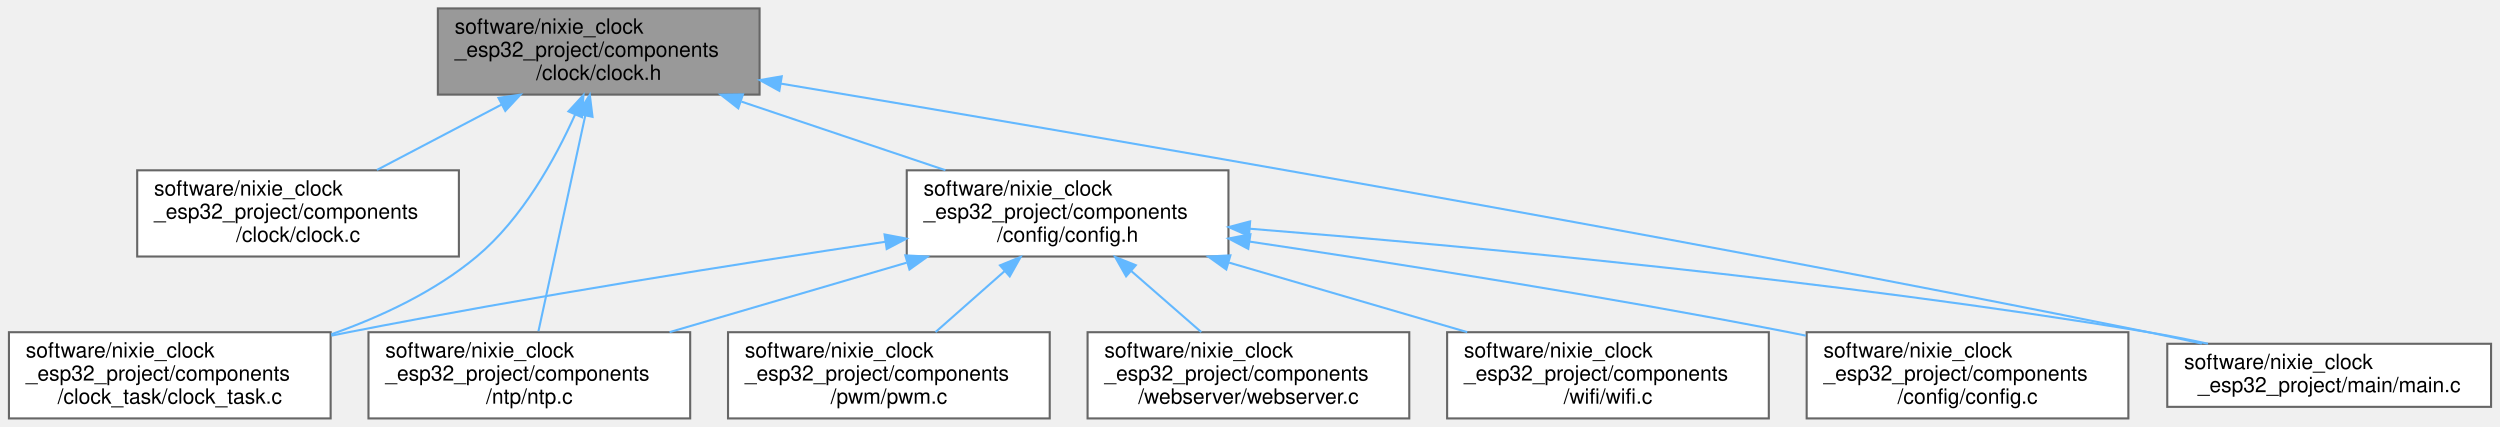
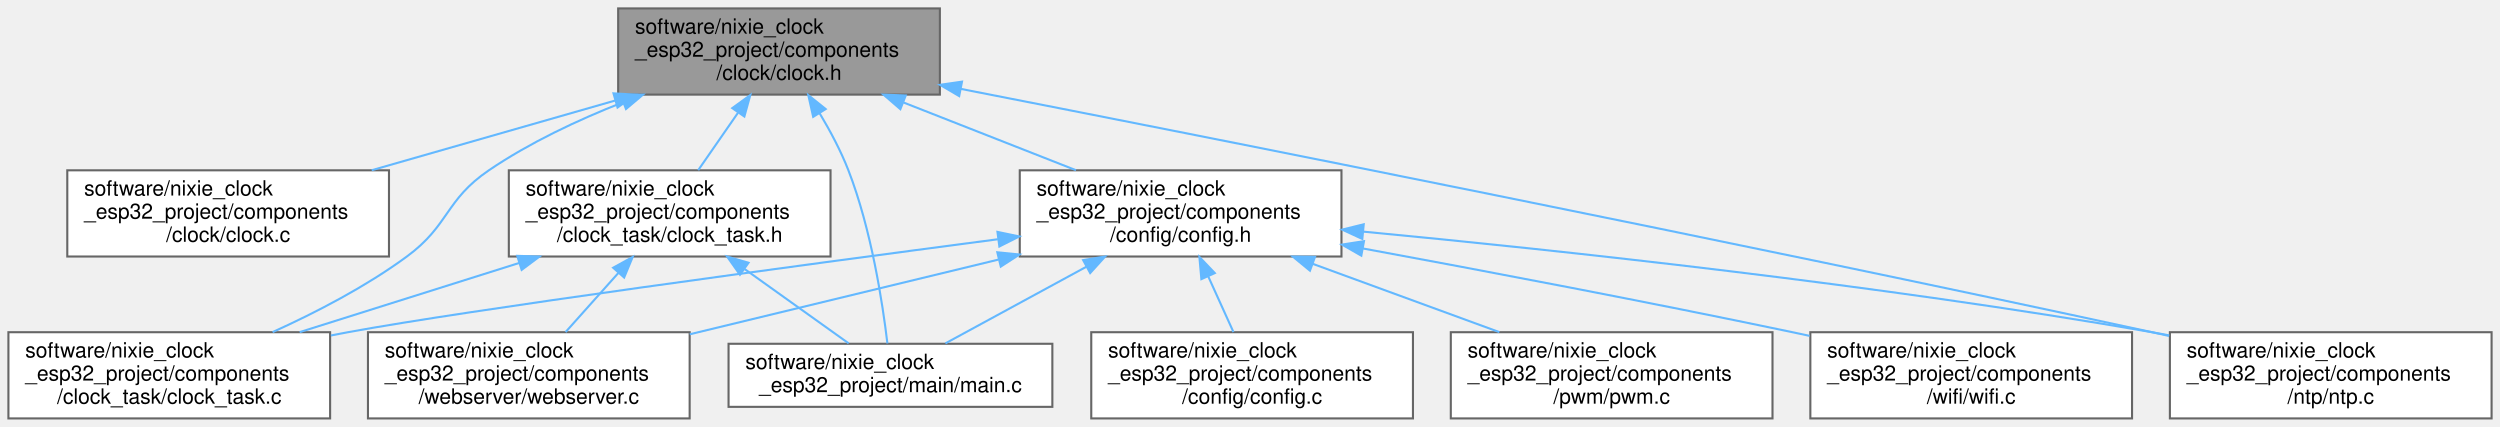
- <svg xmlns="http://www.w3.org/2000/svg" xmlns:xlink="http://www.w3.org/1999/xlink" width="1189pt" height="203pt" viewBox="0.00 0.00 1188.50 203.00">
+ <svg xmlns="http://www.w3.org/2000/svg" xmlns:xlink="http://www.w3.org/1999/xlink" width="1189pt" height="203pt" viewBox="0.00 0.00 1189.00 203.00">
  <g id="graph0" class="graph" transform="scale(1 1) rotate(0) translate(4 199)">
    <g id="Node000001" class="node">
      <g id="a_Node000001">
        <a xlink:title=" ">
-           <polygon fill="#999999" stroke="#666666" points="357,-195 204,-195 204,-154 357,-154 357,-195" />
-           <text text-anchor="start" x="212" y="-183" font-family="Helvetica,sans-Serif" font-size="10.00">software/nixie_clock</text>
-           <text text-anchor="start" x="212" y="-172" font-family="Helvetica,sans-Serif" font-size="10.00">_esp32_project/components</text>
-           <text text-anchor="middle" x="280.5" y="-161" font-family="Helvetica,sans-Serif" font-size="10.00">/clock/clock.h</text>
+           <polygon fill="#999999" stroke="#666666" points="443,-195 290,-195 290,-154 443,-154 443,-195" />
+           <text text-anchor="start" x="298" y="-183" font-family="Helvetica,sans-Serif" font-size="10.00">software/nixie_clock</text>
+           <text text-anchor="start" x="298" y="-172" font-family="Helvetica,sans-Serif" font-size="10.00">_esp32_project/components</text>
+           <text text-anchor="middle" x="366.5" y="-161" font-family="Helvetica,sans-Serif" font-size="10.00">/clock/clock.h</text>
        </a>
      </g>
    </g>
    <g id="Node000002" class="node">
      <g id="a_Node000002">
        <a xlink:href="clock_8c.html" target="_top" xlink:title=" ">
-           <polygon fill="white" stroke="#666666" points="214,-118 61,-118 61,-77 214,-77 214,-118" />
-           <text text-anchor="start" x="69" y="-106" font-family="Helvetica,sans-Serif" font-size="10.00">software/nixie_clock</text>
-           <text text-anchor="start" x="69" y="-95" font-family="Helvetica,sans-Serif" font-size="10.00">_esp32_project/components</text>
-           <text text-anchor="middle" x="137.5" y="-84" font-family="Helvetica,sans-Serif" font-size="10.00">/clock/clock.c</text>
+           <polygon fill="white" stroke="#666666" points="181,-118 28,-118 28,-77 181,-77 181,-118" />
+           <text text-anchor="start" x="36" y="-106" font-family="Helvetica,sans-Serif" font-size="10.00">software/nixie_clock</text>
+           <text text-anchor="start" x="36" y="-95" font-family="Helvetica,sans-Serif" font-size="10.00">_esp32_project/components</text>
+           <text text-anchor="middle" x="104.5" y="-84" font-family="Helvetica,sans-Serif" font-size="10.00">/clock/clock.c</text>
        </a>
      </g>
    </g>
    <g id="edge1_Node000001_Node000002" class="edge">
      <g id="a_edge1_Node000001_Node000002">
        <a xlink:title=" ">
-           <path fill="none" stroke="#63b8ff" d="M234.42,-149.33C215.21,-139.26 193.2,-127.71 175.01,-118.17" />
-           <polygon fill="#63b8ff" stroke="#63b8ff" points="232.82,-152.45 243.3,-153.99 236.07,-146.25 232.82,-152.45" />
+           <path fill="none" stroke="#63b8ff" d="M288.65,-151.21C251.83,-140.68 208.28,-128.21 172.77,-118.04" />
+           <polygon fill="#63b8ff" stroke="#63b8ff" points="287.77,-154.6 298.35,-153.99 289.7,-147.87 287.77,-154.6" />
        </a>
      </g>
    </g>
    <g id="Node000003" class="node">
      <g id="a_Node000003">
        <a xlink:href="clock__task_8c.html" target="_top" xlink:title=" ">
          <polygon fill="white" stroke="#666666" points="153,-41 0,-41 0,0 153,0 153,-41" />
          <text text-anchor="start" x="8" y="-29" font-family="Helvetica,sans-Serif" font-size="10.00">software/nixie_clock</text>
          <text text-anchor="start" x="8" y="-18" font-family="Helvetica,sans-Serif" font-size="10.00">_esp32_project/components</text>
          <text text-anchor="middle" x="76.5" y="-7" font-family="Helvetica,sans-Serif" font-size="10.00">/clock_task/clock_task.c</text>
        </a>
      </g>
    </g>
    <g id="edge2_Node000001_Node000003" class="edge">
      <g id="a_edge2_Node000001_Node000003">
        <a xlink:title=" ">
-           <path fill="none" stroke="#63b8ff" d="M269.3,-144.6C259.73,-123.31 244.09,-95.05 222.5,-77 202.63,-60.39 177.27,-48.45 153.28,-40" />
-           <polygon fill="#63b8ff" stroke="#63b8ff" points="266.1,-146.02 273.26,-153.82 272.53,-143.25 266.1,-146.02" />
+           <path fill="none" stroke="#63b8ff" d="M292.36,-150.39C270.79,-141.93 247.86,-131.14 228.5,-118 207.69,-103.87 209.77,-91.89 189.5,-77 170.03,-62.7 146.32,-50.41 125.65,-41.05" />
+           <polygon fill="#63b8ff" stroke="#63b8ff" points="291.23,-153.7 301.82,-153.99 293.72,-147.16 291.23,-153.7" />
        </a>
      </g>
    </g>
    <g id="Node000004" class="node">
      <g id="a_Node000004">
-         <a xlink:href="config_8h.html" target="_top" xlink:title=" ">
-           <polygon fill="white" stroke="#666666" points="580,-118 427,-118 427,-77 580,-77 580,-118" />
-           <text text-anchor="start" x="435" y="-106" font-family="Helvetica,sans-Serif" font-size="10.00">software/nixie_clock</text>
-           <text text-anchor="start" x="435" y="-95" font-family="Helvetica,sans-Serif" font-size="10.00">_esp32_project/components</text>
-           <text text-anchor="middle" x="503.5" y="-84" font-family="Helvetica,sans-Serif" font-size="10.00">/config/config.h</text>
+         <a xlink:href="clock__task_8h.html" target="_top" xlink:title=" ">
+           <polygon fill="white" stroke="#666666" points="391,-118 238,-118 238,-77 391,-77 391,-118" />
+           <text text-anchor="start" x="246" y="-106" font-family="Helvetica,sans-Serif" font-size="10.00">software/nixie_clock</text>
+           <text text-anchor="start" x="246" y="-95" font-family="Helvetica,sans-Serif" font-size="10.00">_esp32_project/components</text>
+           <text text-anchor="middle" x="314.5" y="-84" font-family="Helvetica,sans-Serif" font-size="10.00">/clock_task/clock_task.h</text>
        </a>
      </g>
    </g>
    <g id="edge3_Node000001_Node000004" class="edge">
      <g id="a_edge3_Node000001_Node000004">
        <a xlink:title=" ">
-           <path fill="none" stroke="#63b8ff" d="M348.37,-150.67C379.36,-140.25 415.69,-128.03 445.39,-118.04" />
-           <polygon fill="#63b8ff" stroke="#63b8ff" points="346.87,-147.49 338.51,-153.99 349.1,-154.12 346.87,-147.49" />
+           <path fill="none" stroke="#63b8ff" d="M347.01,-145.39C340.7,-136.3 333.85,-126.41 328.07,-118.07" />
+           <polygon fill="#63b8ff" stroke="#63b8ff" points="344.26,-147.57 352.84,-153.79 350.02,-143.58 344.26,-147.57" />
        </a>
      </g>
    </g>
    <g id="Node000006" class="node">
      <g id="a_Node000006">
+         <a xlink:href="main_8c.html" target="_top" xlink:title=" ">
+           <polygon fill="white" stroke="#666666" points="496.5,-35.5 342.5,-35.5 342.5,-5.5 496.5,-5.5 496.5,-35.5" />
+           <text text-anchor="start" x="350.5" y="-23.5" font-family="Helvetica,sans-Serif" font-size="10.00">software/nixie_clock</text>
+           <text text-anchor="middle" x="419.5" y="-12.5" font-family="Helvetica,sans-Serif" font-size="10.00">_esp32_project/main/main.c</text>
+         </a>
+       </g>
+     </g>
+     <g id="edge16_Node000001_Node000006" class="edge">
+       <g id="a_edge16_Node000001_Node000006">
+         <a xlink:title=" ">
+           <path fill="none" stroke="#63b8ff" d="M385.85,-145.08C390.9,-136.65 395.92,-127.21 399.5,-118 410.4,-89.93 415.77,-54.84 418.05,-35.66" />
+           <polygon fill="#63b8ff" stroke="#63b8ff" points="382.75,-143.43 380.42,-153.77 388.69,-147.14 382.75,-143.43" />
+         </a>
+       </g>
+     </g>
+     <g id="Node000007" class="node">
+       <g id="a_Node000007">
+         <a xlink:href="config_8h.html" target="_top" xlink:title=" ">
+           <polygon fill="white" stroke="#666666" points="634,-118 481,-118 481,-77 634,-77 634,-118" />
+           <text text-anchor="start" x="489" y="-106" font-family="Helvetica,sans-Serif" font-size="10.00">software/nixie_clock</text>
+           <text text-anchor="start" x="489" y="-95" font-family="Helvetica,sans-Serif" font-size="10.00">_esp32_project/components</text>
+           <text text-anchor="middle" x="557.5" y="-84" font-family="Helvetica,sans-Serif" font-size="10.00">/config/config.h</text>
+         </a>
+       </g>
+     </g>
+     <g id="edge7_Node000001_Node000007" class="edge">
+       <g id="a_edge7_Node000001_Node000007">
+         <a xlink:title=" ">
+           <path fill="none" stroke="#63b8ff" d="M425.67,-150.27C451.98,-139.94 482.62,-127.9 507.73,-118.04" />
+           <polygon fill="#63b8ff" stroke="#63b8ff" points="424.21,-147.08 416.18,-153.99 426.77,-153.59 424.21,-147.08" />
+         </a>
+       </g>
+     </g>
+     <g id="Node000009" class="node">
+       <g id="a_Node000009">
        <a xlink:href="ntp_8c.html" target="_top" xlink:title=" ">
+           <polygon fill="white" stroke="#666666" points="1181,-41 1028,-41 1028,0 1181,0 1181,-41" />
+           <text text-anchor="start" x="1036" y="-29" font-family="Helvetica,sans-Serif" font-size="10.00">software/nixie_clock</text>
+           <text text-anchor="start" x="1036" y="-18" font-family="Helvetica,sans-Serif" font-size="10.00">_esp32_project/components</text>
+           <text text-anchor="middle" x="1104.5" y="-7" font-family="Helvetica,sans-Serif" font-size="10.00">/ntp/ntp.c</text>
+         </a>
+       </g>
+     </g>
+     <g id="edge15_Node000001_Node000009" class="edge">
+       <g id="a_edge15_Node000001_Node000009">
+         <a xlink:title=" ">
+           <path fill="none" stroke="#63b8ff" d="M452.96,-156.72C578.11,-132.25 816.97,-84.91 1019.5,-41 1022.16,-40.42 1024.87,-39.83 1027.61,-39.23" />
+           <polygon fill="#63b8ff" stroke="#63b8ff" points="452.19,-153.3 443.04,-158.65 453.53,-160.17 452.19,-153.3" />
+         </a>
+       </g>
+     </g>
+     <g id="edge4_Node000004_Node000003" class="edge">
+       <g id="a_edge4_Node000004_Node000003">
+         <a xlink:title=" ">
+           <path fill="none" stroke="#63b8ff" d="M242.93,-73.94C209.66,-63.46 170.49,-51.12 138.51,-41.04" />
+           <polygon fill="#63b8ff" stroke="#63b8ff" points="242,-77.32 252.59,-76.99 244.1,-70.65 242,-77.32" />
+         </a>
+       </g>
+     </g>
+     <g id="Node000005" class="node">
+       <g id="a_Node000005">
+         <a xlink:href="webserver_8c.html" target="_top" xlink:title=" ">
          <polygon fill="white" stroke="#666666" points="324,-41 171,-41 171,0 324,0 324,-41" />
          <text text-anchor="start" x="179" y="-29" font-family="Helvetica,sans-Serif" font-size="10.00">software/nixie_clock</text>
          <text text-anchor="start" x="179" y="-18" font-family="Helvetica,sans-Serif" font-size="10.00">_esp32_project/components</text>
-           <text text-anchor="middle" x="247.5" y="-7" font-family="Helvetica,sans-Serif" font-size="10.00">/ntp/ntp.c</text>
-         </a>
-       </g>
-     </g>
-     <g id="edge11_Node000001_Node000006" class="edge">
-       <g id="a_edge11_Node000001_Node000006">
-         <a xlink:title=" ">
-           <path fill="none" stroke="#63b8ff" d="M274.09,-143.98C267.53,-113.76 257.52,-67.64 251.84,-41.47" />
-           <polygon fill="#63b8ff" stroke="#63b8ff" points="270.71,-144.91 276.25,-153.94 277.55,-143.42 270.71,-144.91" />
+           <text text-anchor="middle" x="247.5" y="-7" font-family="Helvetica,sans-Serif" font-size="10.00">/webserver/webserver.c</text>
+         </a>
+       </g>
+     </g>
+     <g id="edge5_Node000004_Node000005" class="edge">
+       <g id="a_edge5_Node000004_Node000005">
+         <a xlink:title=" ">
+           <path fill="none" stroke="#63b8ff" d="M290.14,-69.23C281.81,-59.91 272.66,-49.67 264.99,-41.07" />
+           <polygon fill="#63b8ff" stroke="#63b8ff" points="287.62,-71.67 296.9,-76.79 292.84,-67.01 287.62,-71.67" />
+         </a>
+       </g>
+     </g>
+     <g id="edge6_Node000004_Node000006" class="edge">
+       <g id="a_edge6_Node000004_Node000006">
+         <a xlink:title=" ">
+           <path fill="none" stroke="#63b8ff" d="M350.18,-71.01C366.7,-59.22 385.69,-45.65 399.62,-35.7" />
+           <polygon fill="#63b8ff" stroke="#63b8ff" points="347.92,-68.33 341.81,-76.99 351.99,-74.03 347.92,-68.33" />
+         </a>
+       </g>
+     </g>
+     <g id="edge8_Node000007_Node000003" class="edge">
+       <g id="a_edge8_Node000007_Node000003">
+         <a xlink:title=" ">
+           <path fill="none" stroke="#63b8ff" d="M470.56,-85.21C372.44,-72.3 219.03,-51.61 161.5,-41 158.82,-40.51 156.1,-39.98 153.35,-39.44" />
+           <polygon fill="#63b8ff" stroke="#63b8ff" points="470.39,-88.71 480.76,-86.55 471.3,-81.77 470.39,-88.71" />
+         </a>
+       </g>
+     </g>
+     <g id="edge12_Node000007_Node000005" class="edge">
+       <g id="a_edge12_Node000007_Node000005">
+         <a xlink:title=" ">
+           <path fill="none" stroke="#63b8ff" d="M470.89,-75.55C424.77,-64.39 368.56,-50.79 324.05,-40.02" />
+           <polygon fill="#63b8ff" stroke="#63b8ff" points="470.33,-79.01 480.87,-77.96 471.97,-72.21 470.33,-79.01" />
+         </a>
+       </g>
+     </g>
+     <g id="edge14_Node000007_Node000006" class="edge">
+       <g id="a_edge14_Node000007_Node000006">
+         <a xlink:title=" ">
+           <path fill="none" stroke="#63b8ff" d="M512.68,-72.14C490.51,-60.09 464.52,-45.97 445.63,-35.7" />
+           <polygon fill="#63b8ff" stroke="#63b8ff" points="511.14,-75.29 521.6,-76.99 514.49,-69.14 511.14,-75.29" />
+         </a>
+       </g>
+     </g>
+     <g id="Node000008" class="node">
+       <g id="a_Node000008">
+         <a xlink:href="config_8c.html" target="_top" xlink:title=" ">
+           <polygon fill="white" stroke="#666666" points="668,-41 515,-41 515,0 668,0 668,-41" />
+           <text text-anchor="start" x="523" y="-29" font-family="Helvetica,sans-Serif" font-size="10.00">software/nixie_clock</text>
+           <text text-anchor="start" x="523" y="-18" font-family="Helvetica,sans-Serif" font-size="10.00">_esp32_project/components</text>
+           <text text-anchor="middle" x="591.5" y="-7" font-family="Helvetica,sans-Serif" font-size="10.00">/config/config.c</text>
+         </a>
+       </g>
+     </g>
+     <g id="edge9_Node000007_Node000008" class="edge">
+       <g id="a_edge9_Node000007_Node000008">
+         <a xlink:title=" ">
+           <path fill="none" stroke="#63b8ff" d="M570.63,-67.55C574.64,-58.69 578.96,-49.15 582.63,-41.07" />
+           <polygon fill="#63b8ff" stroke="#63b8ff" points="567.37,-66.24 566.43,-76.79 573.75,-69.13 567.37,-66.24" />
+         </a>
+       </g>
+     </g>
+     <g id="edge10_Node000007_Node000009" class="edge">
+       <g id="a_edge10_Node000007_Node000009">
+         <a xlink:title=" ">
+           <path fill="none" stroke="#63b8ff" d="M644.52,-88.82C737.7,-79.95 889.67,-63.63 1019.5,-41 1022.18,-40.53 1024.91,-40.03 1027.66,-39.51" />
+           <polygon fill="#63b8ff" stroke="#63b8ff" points="643.92,-85.36 634.3,-89.79 644.58,-92.33 643.92,-85.36" />
        </a>
      </g>
    </g>
    <g id="Node000010" class="node">
      <g id="a_Node000010">
-         <a xlink:href="main_8c.html" target="_top" xlink:title=" ">
-           <polygon fill="white" stroke="#666666" points="1180.5,-35.5 1026.5,-35.5 1026.5,-5.5 1180.5,-5.5 1180.5,-35.5" />
-           <text text-anchor="start" x="1034.5" y="-23.5" font-family="Helvetica,sans-Serif" font-size="10.00">software/nixie_clock</text>
-           <text text-anchor="middle" x="1103.5" y="-12.5" font-family="Helvetica,sans-Serif" font-size="10.00">_esp32_project/main/main.c</text>
-         </a>
-       </g>
-     </g>
-     <g id="edge12_Node000001_Node000010" class="edge">
-       <g id="a_edge12_Node000001_Node000010">
-         <a xlink:title=" ">
-           <path fill="none" stroke="#63b8ff" d="M367.2,-159.22C505.21,-136.18 783.21,-88.6 1017.5,-41 1025.75,-39.32 1034.43,-37.47 1042.96,-35.59" />
-           <polygon fill="#63b8ff" stroke="#63b8ff" points="366.4,-155.8 357.11,-160.9 367.55,-162.71 366.4,-155.8" />
-         </a>
-       </g>
-     </g>
-     <g id="edge4_Node000004_Node000003" class="edge">
-       <g id="a_edge4_Node000004_Node000003">
-         <a xlink:title=" ">
-           <path fill="none" stroke="#63b8ff" d="M416.84,-84.02C347.54,-73.66 248.01,-57.92 161.5,-41 158.83,-40.48 156.11,-39.93 153.36,-39.37" />
-           <polygon fill="#63b8ff" stroke="#63b8ff" points="416.44,-87.5 426.84,-85.51 417.47,-80.57 416.44,-87.5" />
-         </a>
-       </g>
-     </g>
-     <g id="Node000005" class="node">
-       <g id="a_Node000005">
-         <a xlink:href="config_8c.html" target="_top" xlink:title=" ">
-           <polygon fill="white" stroke="#666666" points="1008,-41 855,-41 855,0 1008,0 1008,-41" />
-           <text text-anchor="start" x="863" y="-29" font-family="Helvetica,sans-Serif" font-size="10.00">software/nixie_clock</text>
-           <text text-anchor="start" x="863" y="-18" font-family="Helvetica,sans-Serif" font-size="10.00">_esp32_project/components</text>
-           <text text-anchor="middle" x="931.5" y="-7" font-family="Helvetica,sans-Serif" font-size="10.00">/config/config.c</text>
-         </a>
-       </g>
-     </g>
-     <g id="edge5_Node000004_Node000005" class="edge">
-       <g id="a_edge5_Node000004_Node000005">
-         <a xlink:title=" ">
-           <path fill="none" stroke="#63b8ff" d="M590.07,-84.09C659.59,-73.73 759.6,-57.98 846.5,-41 849.17,-40.48 851.89,-39.93 854.64,-39.37" />
-           <polygon fill="#63b8ff" stroke="#63b8ff" points="589.42,-80.64 580.04,-85.57 590.45,-87.57 589.42,-80.64" />
-         </a>
-       </g>
-     </g>
-     <g id="edge6_Node000004_Node000006" class="edge">
-       <g id="a_edge6_Node000004_Node000006">
-         <a xlink:title=" ">
-           <path fill="none" stroke="#63b8ff" d="M426.97,-74.08C391.1,-63.57 348.75,-51.16 314.2,-41.04" />
-           <polygon fill="#63b8ff" stroke="#63b8ff" points="426.33,-77.54 436.91,-76.99 428.29,-70.82 426.33,-77.54" />
-         </a>
-       </g>
-     </g>
-     <g id="Node000007" class="node">
-       <g id="a_Node000007">
        <a xlink:href="pwm_8c.html" target="_top" xlink:title=" ">
-           <polygon fill="white" stroke="#666666" points="495,-41 342,-41 342,0 495,0 495,-41" />
-           <text text-anchor="start" x="350" y="-29" font-family="Helvetica,sans-Serif" font-size="10.00">software/nixie_clock</text>
-           <text text-anchor="start" x="350" y="-18" font-family="Helvetica,sans-Serif" font-size="10.00">_esp32_project/components</text>
-           <text text-anchor="middle" x="418.5" y="-7" font-family="Helvetica,sans-Serif" font-size="10.00">/pwm/pwm.c</text>
-         </a>
-       </g>
-     </g>
-     <g id="edge7_Node000004_Node000007" class="edge">
-       <g id="a_edge7_Node000004_Node000007">
-         <a xlink:title=" ">
-           <path fill="none" stroke="#63b8ff" d="M473.55,-70.07C462.73,-60.52 450.72,-49.93 440.68,-41.07" />
-           <polygon fill="#63b8ff" stroke="#63b8ff" points="471.35,-72.8 481.17,-76.79 475.98,-67.55 471.35,-72.8" />
-         </a>
-       </g>
-     </g>
-     <g id="Node000008" class="node">
-       <g id="a_Node000008">
-         <a xlink:href="webserver_8c.html" target="_top" xlink:title=" ">
-           <polygon fill="white" stroke="#666666" points="666,-41 513,-41 513,0 666,0 666,-41" />
-           <text text-anchor="start" x="521" y="-29" font-family="Helvetica,sans-Serif" font-size="10.00">software/nixie_clock</text>
-           <text text-anchor="start" x="521" y="-18" font-family="Helvetica,sans-Serif" font-size="10.00">_esp32_project/components</text>
-           <text text-anchor="middle" x="589.5" y="-7" font-family="Helvetica,sans-Serif" font-size="10.00">/webserver/webserver.c</text>
-         </a>
-       </g>
-     </g>
-     <g id="edge8_Node000004_Node000008" class="edge">
-       <g id="a_edge8_Node000004_Node000008">
-         <a xlink:title=" ">
-           <path fill="none" stroke="#63b8ff" d="M533.81,-70.07C544.75,-60.52 556.9,-49.93 567.06,-41.07" />
-           <polygon fill="#63b8ff" stroke="#63b8ff" points="531.33,-67.58 526.1,-76.79 535.93,-72.86 531.33,-67.58" />
-         </a>
-       </g>
-     </g>
-     <g id="Node000009" class="node">
-       <g id="a_Node000009">
+           <polygon fill="white" stroke="#666666" points="839,-41 686,-41 686,0 839,0 839,-41" />
+           <text text-anchor="start" x="694" y="-29" font-family="Helvetica,sans-Serif" font-size="10.00">software/nixie_clock</text>
+           <text text-anchor="start" x="694" y="-18" font-family="Helvetica,sans-Serif" font-size="10.00">_esp32_project/components</text>
+           <text text-anchor="middle" x="762.5" y="-7" font-family="Helvetica,sans-Serif" font-size="10.00">/pwm/pwm.c</text>
+         </a>
+       </g>
+     </g>
+     <g id="edge11_Node000007_Node000010" class="edge">
+       <g id="a_edge11_Node000007_Node000010">
+         <a xlink:title=" ">
+           <path fill="none" stroke="#63b8ff" d="M620.26,-73.54C648.67,-63.15 681.89,-50.99 709.09,-41.04" />
+           <polygon fill="#63b8ff" stroke="#63b8ff" points="619.01,-70.27 610.83,-76.99 621.42,-76.84 619.01,-70.27" />
+         </a>
+       </g>
+     </g>
+     <g id="Node000011" class="node">
+       <g id="a_Node000011">
        <a xlink:href="wifi_8c.html" target="_top" xlink:title=" ">
-           <polygon fill="white" stroke="#666666" points="837,-41 684,-41 684,0 837,0 837,-41" />
-           <text text-anchor="start" x="692" y="-29" font-family="Helvetica,sans-Serif" font-size="10.00">software/nixie_clock</text>
-           <text text-anchor="start" x="692" y="-18" font-family="Helvetica,sans-Serif" font-size="10.00">_esp32_project/components</text>
-           <text text-anchor="middle" x="760.5" y="-7" font-family="Helvetica,sans-Serif" font-size="10.00">/wifi/wifi.c</text>
-         </a>
-       </g>
-     </g>
-     <g id="edge9_Node000004_Node000009" class="edge">
-       <g id="a_edge9_Node000004_Node000009">
-         <a xlink:title=" ">
-           <path fill="none" stroke="#63b8ff" d="M580.33,-74.08C616.34,-63.57 658.85,-51.16 693.54,-41.04" />
-           <polygon fill="#63b8ff" stroke="#63b8ff" points="578.97,-70.83 570.35,-76.99 580.93,-77.55 578.97,-70.83" />
-         </a>
-       </g>
-     </g>
-     <g id="edge10_Node000004_Node000010" class="edge">
-       <g id="a_edge10_Node000004_Node000010">
-         <a xlink:title=" ">
-           <path fill="none" stroke="#63b8ff" d="M590.07,-90.22C692.56,-82.08 868.2,-65.9 1017.5,-41 1026.71,-39.46 1036.42,-37.55 1045.86,-35.53" />
-           <polygon fill="#63b8ff" stroke="#63b8ff" points="589.77,-86.73 580.08,-91.01 590.32,-93.71 589.77,-86.73" />
+           <polygon fill="white" stroke="#666666" points="1010,-41 857,-41 857,0 1010,0 1010,-41" />
+           <text text-anchor="start" x="865" y="-29" font-family="Helvetica,sans-Serif" font-size="10.00">software/nixie_clock</text>
+           <text text-anchor="start" x="865" y="-18" font-family="Helvetica,sans-Serif" font-size="10.00">_esp32_project/components</text>
+           <text text-anchor="middle" x="933.5" y="-7" font-family="Helvetica,sans-Serif" font-size="10.00">/wifi/wifi.c</text>
+         </a>
+       </g>
+     </g>
+     <g id="edge13_Node000007_Node000011" class="edge">
+       <g id="a_edge13_Node000007_Node000011">
+         <a xlink:title=" ">
+           <path fill="none" stroke="#63b8ff" d="M644.09,-80.85C702.05,-70.17 779.98,-55.39 848.5,-41 851.17,-40.44 853.88,-39.86 856.62,-39.27" />
+           <polygon fill="#63b8ff" stroke="#63b8ff" points="643.44,-77.41 634.24,-82.67 644.71,-84.3 643.44,-77.41" />
        </a>
      </g>
    </g>
  </g>
</svg>
